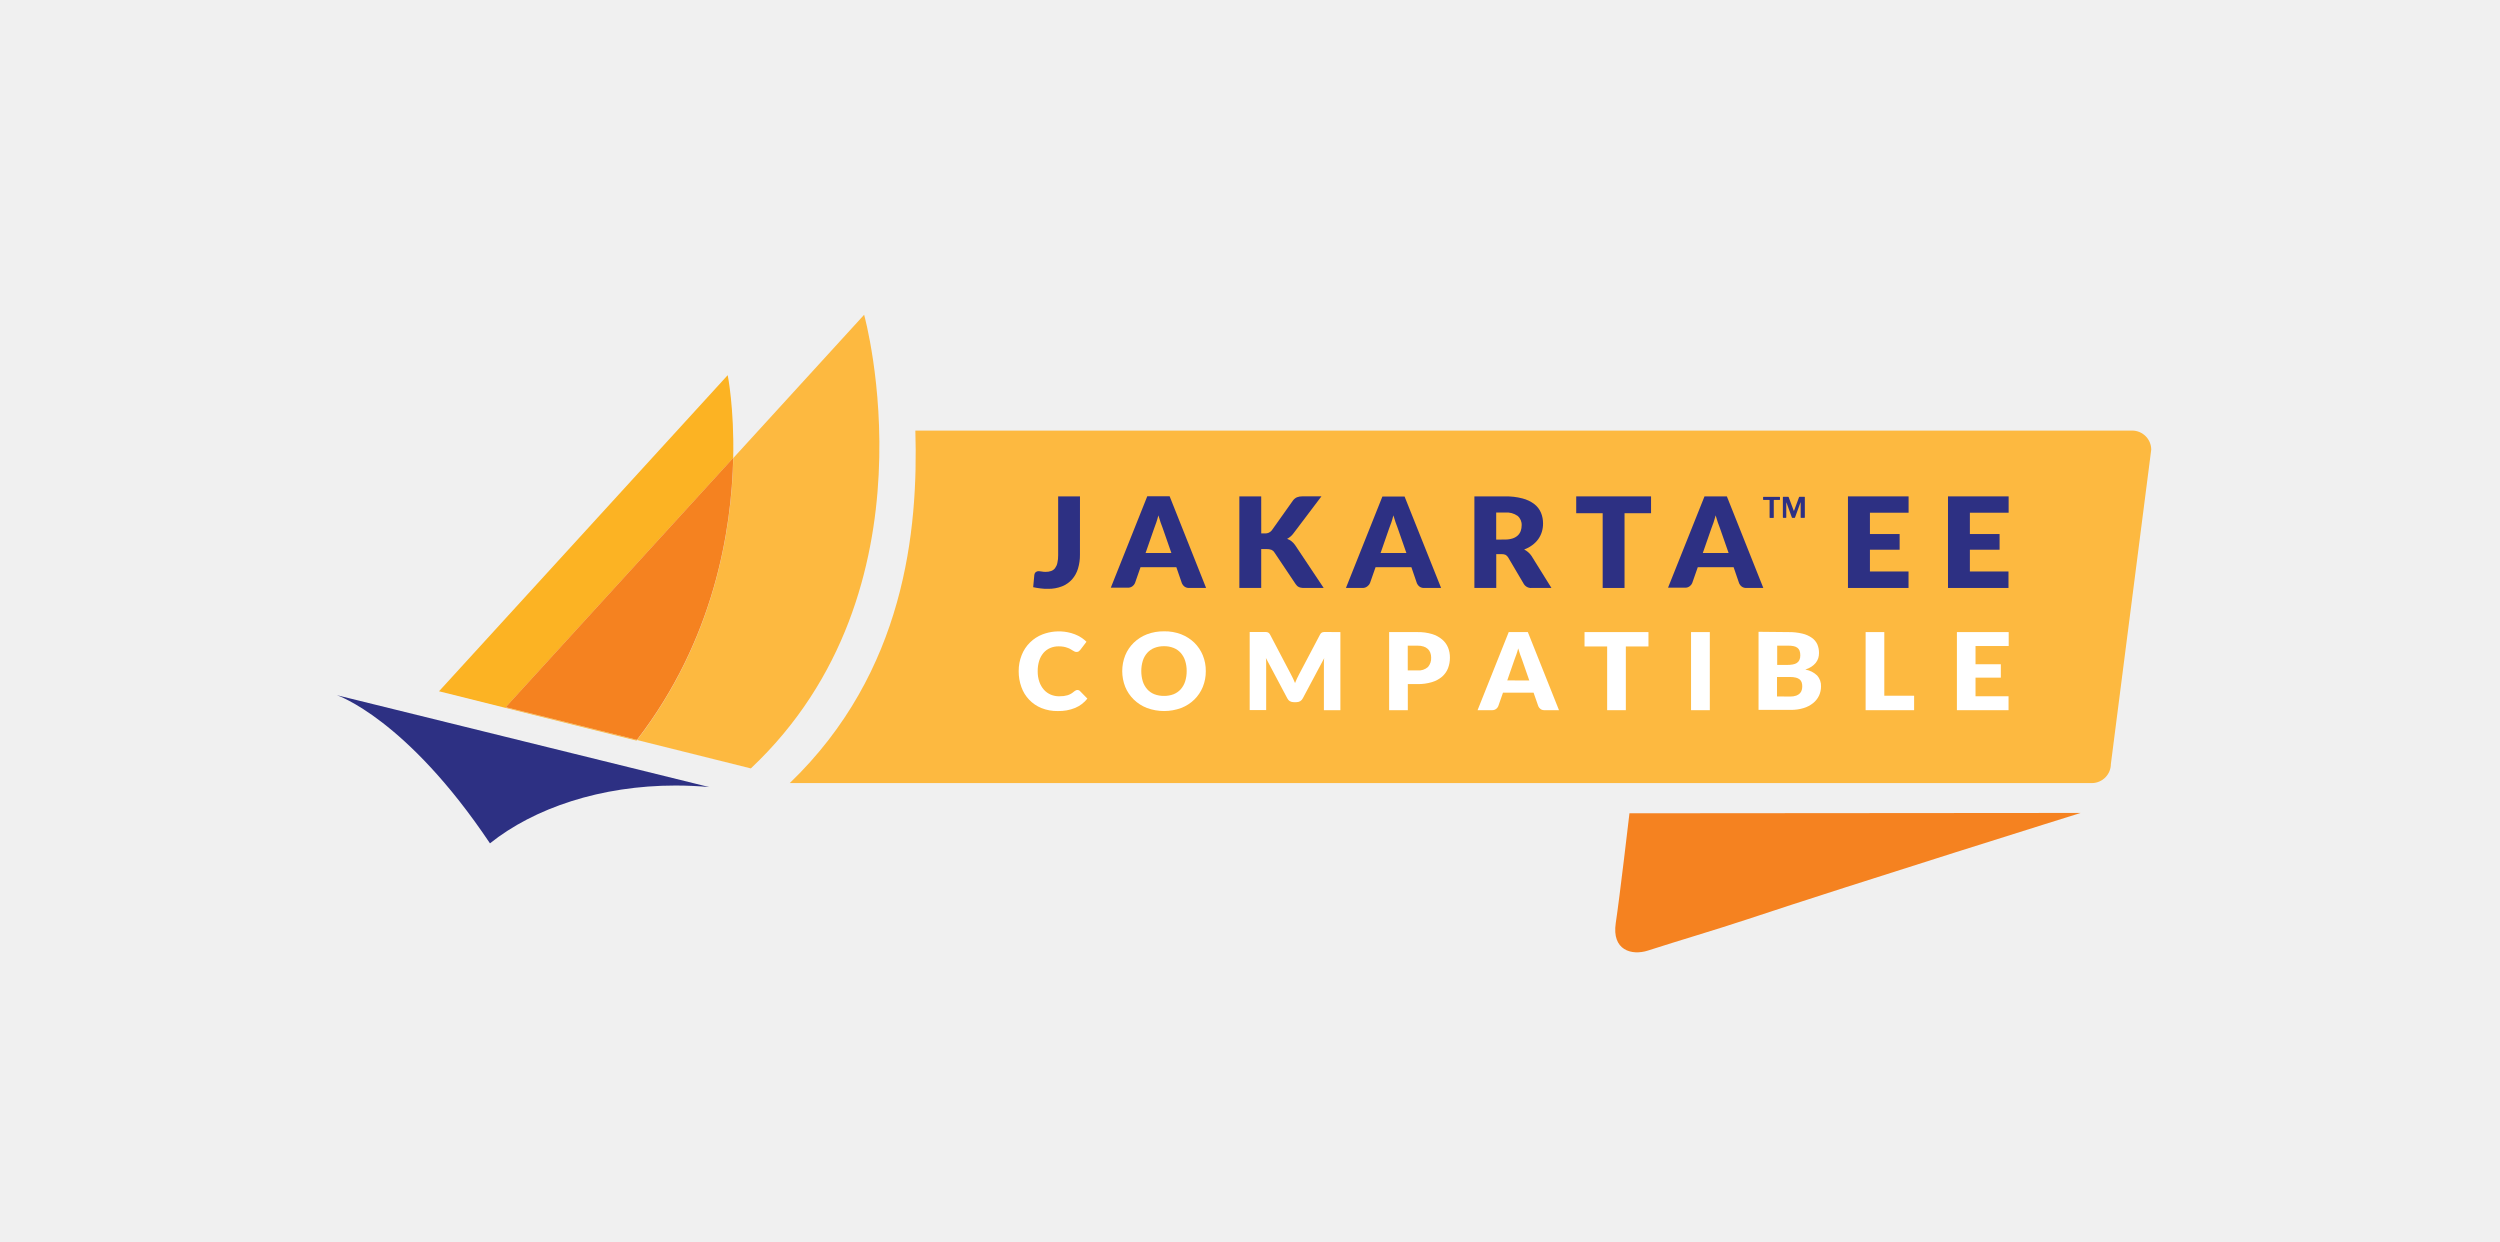
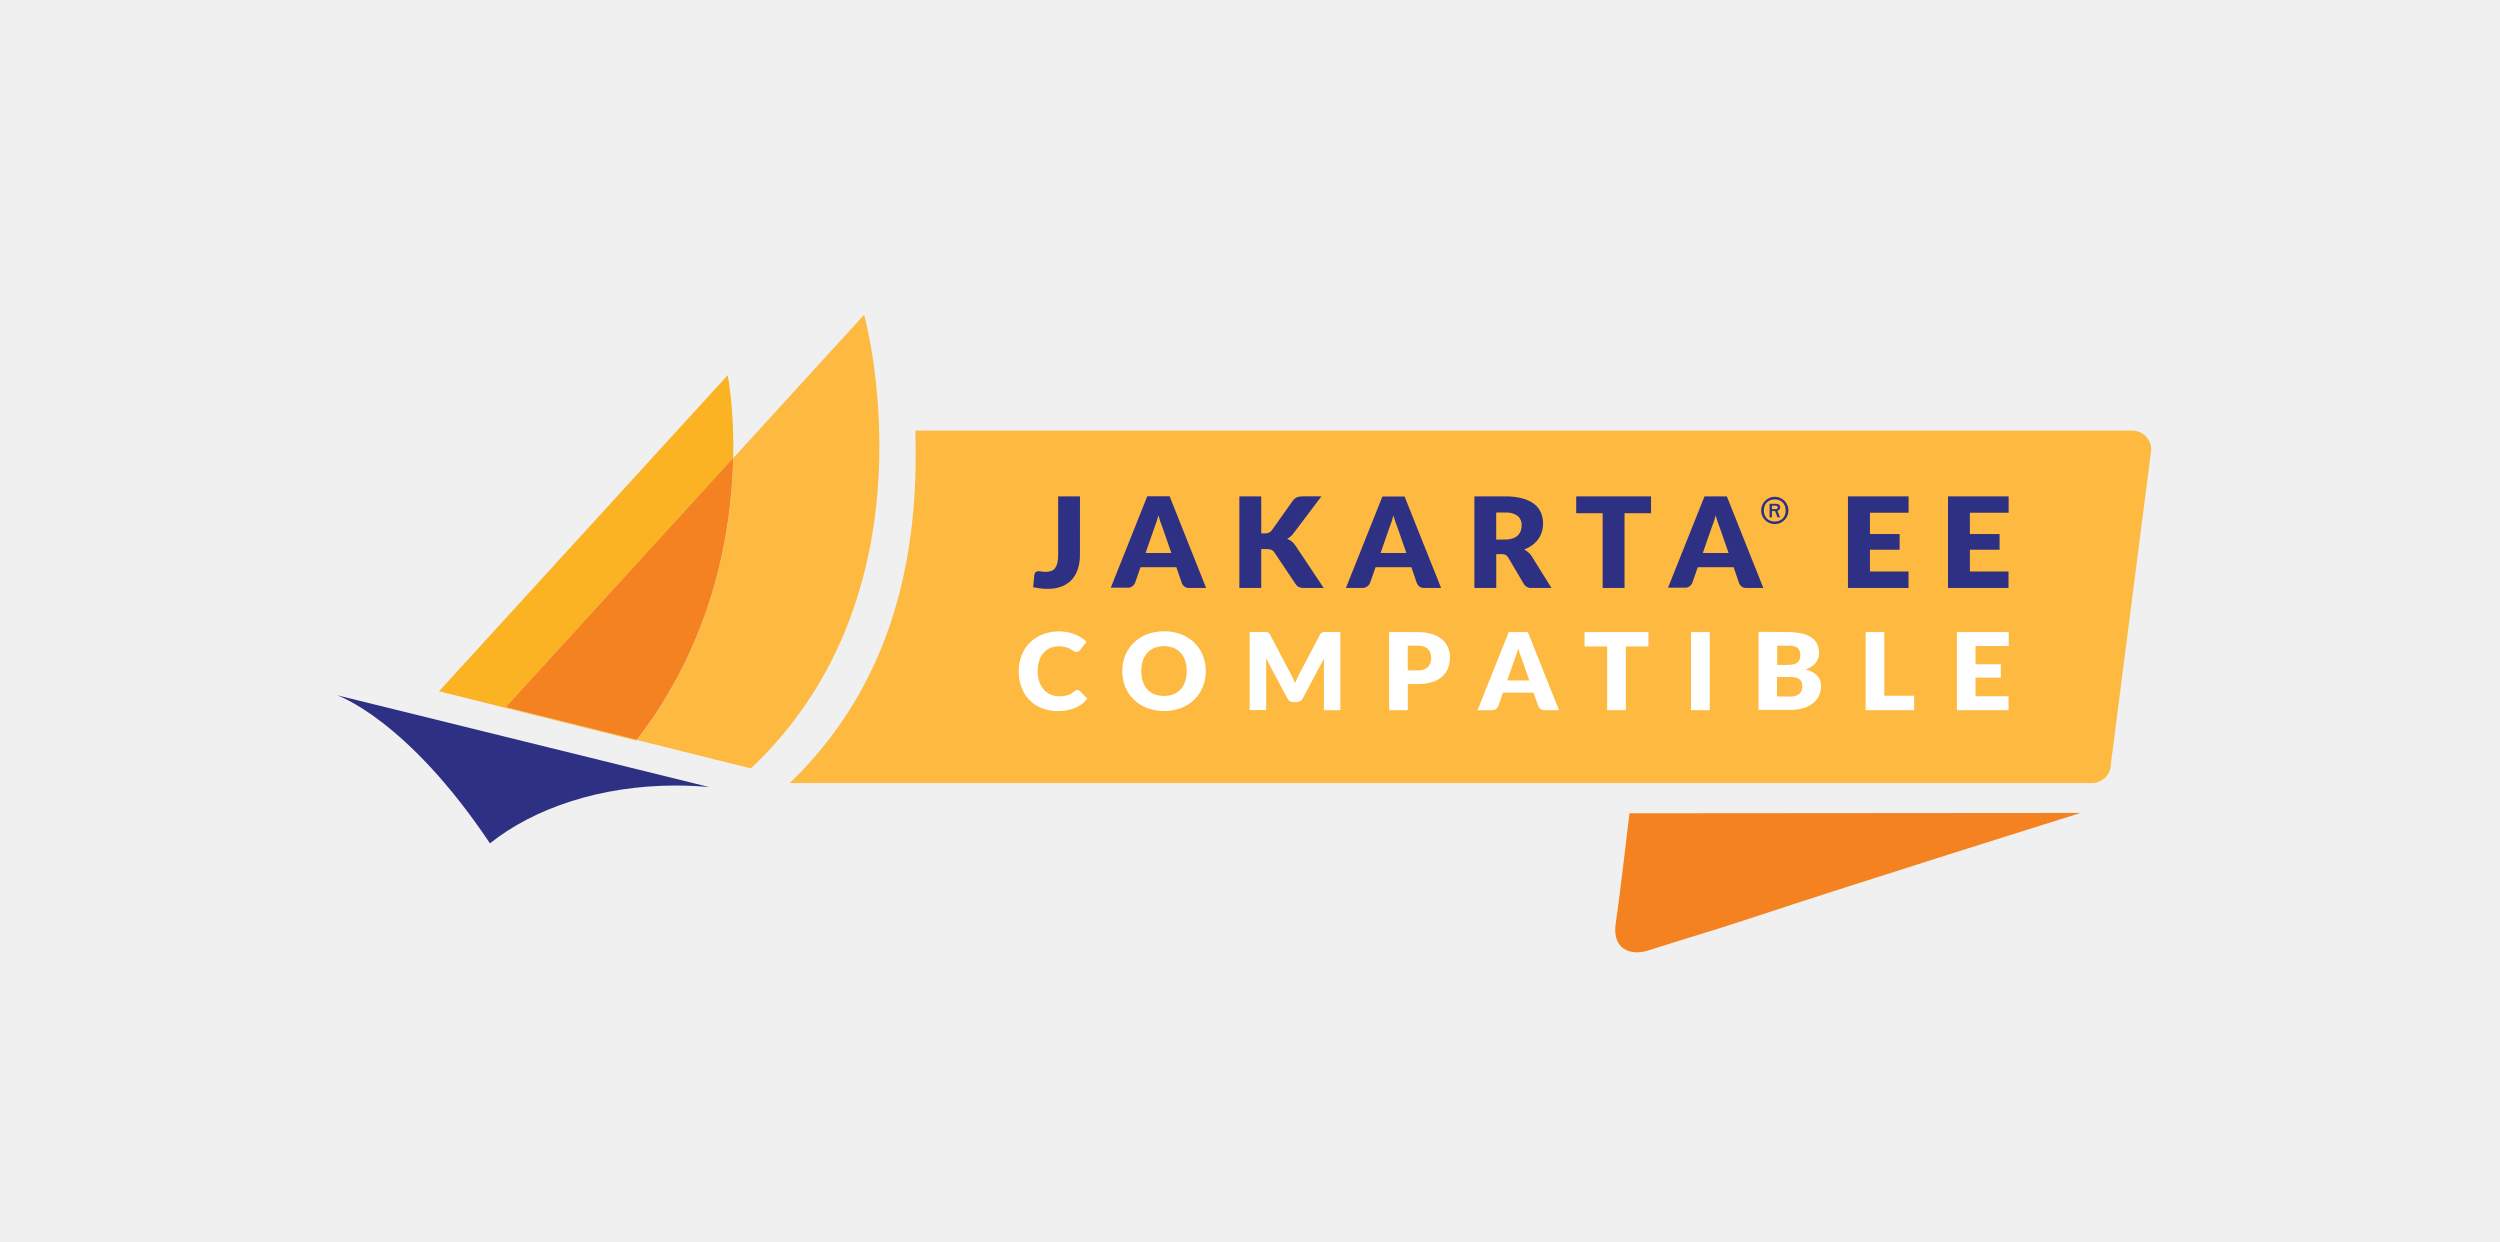
<svg xmlns="http://www.w3.org/2000/svg" version="1.1" id="Layer_1" x="0px" y="0px" viewBox="0 0 841.89 418.16" style="enable-background:new 0 0 841.89 418.16;" xml:space="preserve">
  <style type="text/css">
	.st0{fill:#F58220;}
	.st1{fill:#FDB940;}
	.st2{fill:#FCB323;}
	.st3{fill:#2D3083;}
	.st4{fill:#FFFFFF;}
</style>
  <path class="st0" d="M548.73,273.88l151.95-0.12c0,0-75.35,23.54-112.82,36c-10.92,3.61-22,6.83-32.92,10.35  c-5.48,1.77-12.22-0.12-10.82-9.3C545.44,302.12,548.73,273.88,548.73,273.88z" />
  <path class="st1" d="M718,145H308.25c1,33.5-3.46,81.31-42.29,118.71h438.47c3.54-0.01,6.41-2.88,6.42-6.42l13.59-105.87  C724.43,147.87,721.55,145,718,145z" />
  <path class="st1" d="M291,106l-44.06,48.25c-0.53,24.46-6.48,61.29-32.42,94.95l38.33,9.57C316.78,198.55,291,106,291,106z" />
  <path class="st2" d="M246.91,154.24c0.37-16.9-1.85-27.9-1.85-27.9l-97.22,106.45l66.49,16.6l0.16-0.2l-44.21-11L246.91,154.24z" />
  <path class="st0" d="M170.28,238.15l44.21,11c25.94-33.66,31.89-70.49,32.42-94.95L170.28,238.15z" />
  <path class="st3" d="M227.5,264.53c3.85,0,7.63,0.18,11.34,0.52l-125.4-30.94c0,0,23.33,7.74,51.56,49.89  C179.87,272.11,202.35,264.53,227.5,264.53z" />
  <path class="st3" d="M363.68,186.79c0.02,1.59-0.2,3.17-0.66,4.69c-0.4,1.34-1.08,2.58-2,3.63c-0.93,1.03-2.08,1.83-3.36,2.34  c-1.52,0.59-3.13,0.88-4.76,0.84c-0.83,0-1.65,0-2.46-0.13c-0.84-0.1-1.68-0.24-2.51-0.42l0.39-4.17c0.04-0.34,0.2-0.66,0.46-0.88  c0.32-0.25,0.71-0.37,1.11-0.34c0.31,0.01,0.61,0.05,0.91,0.11c0.43,0.09,0.87,0.13,1.31,0.12c0.63,0.02,1.26-0.08,1.86-0.29  c0.52-0.18,0.98-0.51,1.32-0.95c0.38-0.52,0.65-1.11,0.78-1.74c0.2-0.87,0.29-1.77,0.27-2.66v-19.78h7.35L363.68,186.79z" />
  <path class="st3" d="M406.16,198h-5.7c-0.55,0.03-1.09-0.13-1.55-0.44c-0.39-0.28-0.7-0.67-0.89-1.11l-1.88-5.45h-12.06l-1.87,5.36  c-0.18,0.43-0.48,0.8-0.86,1.07c-0.44,0.33-0.99,0.5-1.54,0.48h-5.74l12.28-30.79h7.53L406.16,198z M394.47,186.23l-2.94-8.43  c-0.22-0.54-0.45-1.17-0.7-1.89s-0.49-1.51-0.74-2.36c-0.21,0.86-0.45,1.66-0.7,2.39s-0.47,1.37-0.69,1.9l-2.92,8.39L394.47,186.23z  " />
-   <path class="st3" d="M424.73,179.63h1.18c0.9,0.08,1.78-0.3,2.35-1l7.14-10.06c0.35-0.48,0.82-0.87,1.36-1.11  c0.58-0.22,1.2-0.33,1.82-0.31H445l-9.41,12.45c-0.56,0.78-1.3,1.41-2.15,1.86c0.54,0.19,1.05,0.47,1.5,0.82  c0.49,0.39,0.91,0.86,1.26,1.38l9.56,14.34h-6.57c-0.36,0.01-0.72-0.03-1.08-0.09c-0.27-0.04-0.53-0.13-0.77-0.25  c-0.21-0.11-0.4-0.24-0.57-0.41c-0.17-0.17-0.32-0.36-0.46-0.56l-7.18-10.71c-0.24-0.38-0.59-0.67-1-0.84  c-0.52-0.18-1.07-0.26-1.62-0.24h-1.79V198h-7.36v-30.84h7.36L424.73,179.63z" />
+   <path class="st3" d="M424.73,179.63h1.18c0.9,0.08,1.78-0.3,2.35-1l7.14-10.06c0.35-0.48,0.82-0.87,1.36-1.11  c0.58-0.22,1.2-0.33,1.82-0.31H445l-9.41,12.45c-0.56,0.78-1.3,1.41-2.15,1.86c0.54,0.19,1.05,0.47,1.5,0.82  c0.49,0.39,0.91,0.86,1.26,1.38l9.56,14.34h-6.57c-0.36,0.01-0.72-0.03-1.08-0.09c-0.27-0.04-0.53-0.13-0.77-0.25  c-0.21-0.11-0.4-0.24-0.57-0.41s-0.32-0.36-0.46-0.56l-7.18-10.71c-0.24-0.38-0.59-0.67-1-0.84c-0.52-0.18-1.07-0.26-1.62-0.24  h-1.79V198h-7.36v-30.84h7.36L424.73,179.63z" />
  <path class="st3" d="M485.3,198h-5.7c-0.55,0.03-1.09-0.13-1.55-0.44c-0.39-0.28-0.7-0.67-0.89-1.11l-1.87-5.45h-12.06l-1.88,5.36  c-0.18,0.43-0.48,0.8-0.86,1.07c-0.42,0.35-0.94,0.55-1.49,0.57h-5.75l12.28-30.79H473L485.3,198z M473.61,186.23l-2.94-8.43  c-0.22-0.54-0.45-1.17-0.7-1.89s-0.49-1.51-0.74-2.36c-0.21,0.86-0.44,1.66-0.69,2.39s-0.48,1.37-0.7,1.9l-2.92,8.39L473.61,186.23z  " />
  <path class="st3" d="M522.46,198h-6.66c-1.07,0.09-2.09-0.44-2.65-1.35l-5.27-8.94c-0.21-0.34-0.49-0.63-0.83-0.84  c-0.4-0.19-0.85-0.28-1.3-0.26h-1.88V198h-7.36v-30.84h10.32c1.98-0.04,3.95,0.19,5.87,0.69c1.45,0.37,2.81,1.01,4,1.91  c0.98,0.76,1.75,1.76,2.23,2.9c0.48,1.15,0.71,2.39,0.7,3.63c0.01,0.96-0.13,1.91-0.41,2.83c-0.27,0.88-0.68,1.71-1.22,2.46  c-0.56,0.77-1.23,1.44-2,2c-0.83,0.62-1.75,1.11-2.73,1.46c0.48,0.25,0.93,0.55,1.34,0.9c0.44,0.37,0.82,0.8,1.14,1.28L522.46,198z   M506.83,181.69c0.87,0.02,1.73-0.11,2.56-0.37c0.64-0.2,1.23-0.54,1.73-1c0.45-0.42,0.79-0.95,1-1.53  c0.21-0.61,0.31-1.25,0.31-1.89c0.06-1.21-0.44-2.38-1.36-3.17c-1.23-0.86-2.72-1.26-4.22-1.14h-3v9.13L506.83,181.69z" />
  <path class="st3" d="M556,172.83h-8.93V198h-7.36v-25.17h-8.91v-5.67H556V172.83z" />
  <path class="st3" d="M593.81,198h-5.7c-0.55,0.03-1.09-0.13-1.55-0.44c-0.39-0.28-0.7-0.67-0.89-1.11L583.8,191h-12.06l-1.88,5.36  c-0.18,0.43-0.48,0.8-0.86,1.07c-0.44,0.33-0.98,0.5-1.53,0.48h-5.75L574,167.16h7.53L593.81,198z M582.12,186.23l-2.94-8.43  c-0.22-0.54-0.45-1.17-0.7-1.89s-0.49-1.51-0.74-2.36c-0.21,0.86-0.45,1.66-0.69,2.39s-0.48,1.37-0.7,1.9l-2.92,8.39L582.12,186.23z  " />
  <path class="st3" d="M629.71,172.66v7.18h10v5.28h-10v7.33h13V198h-20.4v-30.84h20.42v5.5H629.71z" />
  <path class="st3" d="M663.37,172.66v7.18h10v5.28h-10v7.33h13V198H656v-30.84h20.42v5.5H663.37z" />
  <path class="st4" d="M362.81,232.35c0.15,0,0.31,0.03,0.45,0.08c0.16,0.07,0.31,0.16,0.43,0.29l2.49,2.54  c-1.08,1.37-2.49,2.45-4.1,3.13c-1.85,0.75-3.83,1.11-5.83,1.06c-1.89,0.04-3.77-0.3-5.53-1c-3.17-1.28-5.63-3.86-6.76-7.08  c-0.62-1.71-0.93-3.53-0.91-5.35c-0.02-1.85,0.32-3.68,1-5.4c1.26-3.22,3.82-5.76,7.05-7c2.67-1.01,5.56-1.26,8.36-0.73  c0.86,0.16,1.7,0.4,2.52,0.72c0.76,0.29,1.48,0.66,2.16,1.11c0.63,0.41,1.21,0.88,1.74,1.4l-2.11,2.76  c-0.14,0.18-0.31,0.33-0.49,0.47c-0.23,0.15-0.51,0.21-0.78,0.2c-0.22,0-0.43-0.04-0.63-0.14c-0.22-0.11-0.43-0.22-0.63-0.35  l-0.74-0.45c-0.31-0.19-0.65-0.34-1-0.45c-0.42-0.16-0.84-0.28-1.28-0.36c-0.57-0.1-1.14-0.15-1.72-0.14  c-0.98-0.01-1.95,0.18-2.85,0.56c-0.86,0.37-1.63,0.93-2.24,1.63c-0.65,0.78-1.15,1.67-1.45,2.64c-0.36,1.15-0.53,2.35-0.51,3.56  c-0.02,1.22,0.17,2.44,0.57,3.59c0.34,0.98,0.86,1.88,1.54,2.65c0.63,0.7,1.41,1.26,2.28,1.63c0.88,0.37,1.83,0.56,2.79,0.56  c0.52,0,1.04-0.03,1.56-0.08c0.45-0.06,0.89-0.15,1.32-0.27c0.4-0.13,0.79-0.3,1.16-0.51c0.39-0.24,0.75-0.5,1.09-0.8  c0.15-0.12,0.31-0.22,0.48-0.3C362.41,232.42,362.61,232.36,362.81,232.35z" />
  <path class="st4" d="M406.06,226c0.02,1.82-0.32,3.62-1,5.31c-0.65,1.6-1.62,3.05-2.85,4.26c-1.27,1.24-2.78,2.21-4.44,2.85  c-3.72,1.37-7.8,1.37-11.52,0c-1.66-0.64-3.17-1.61-4.45-2.85c-1.24-1.21-2.22-2.66-2.87-4.26c-1.35-3.41-1.35-7.21,0-10.62  c0.65-1.6,1.63-3.05,2.87-4.25c1.28-1.24,2.79-2.2,4.45-2.84c1.84-0.69,3.8-1.03,5.77-1c1.96-0.04,3.91,0.3,5.75,1  c1.65,0.64,3.16,1.61,4.44,2.84c1.23,1.21,2.2,2.66,2.85,4.26C405.74,222.38,406.08,224.18,406.06,226z M399.62,226  c0.02-1.19-0.16-2.38-0.52-3.51c-0.31-0.97-0.82-1.87-1.5-2.64c-0.66-0.73-1.48-1.3-2.39-1.66c-1.02-0.4-2.11-0.6-3.21-0.58  c-1.11-0.02-2.22,0.18-3.25,0.58c-0.92,0.36-1.74,0.93-2.4,1.66c-0.68,0.77-1.19,1.67-1.5,2.64c-0.69,2.28-0.69,4.72,0,7  c0.31,0.97,0.82,1.87,1.5,2.64c0.66,0.73,1.48,1.3,2.4,1.66c1.04,0.39,2.14,0.58,3.25,0.56c1.1,0.02,2.18-0.17,3.21-0.56  c0.91-0.37,1.73-0.93,2.39-1.66c0.68-0.77,1.19-1.67,1.5-2.64C399.46,228.36,399.63,227.18,399.62,226z" />
  <path class="st4" d="M451.38,212.86v26.3h-5.55V224c0-0.35,0-0.72,0-1.13s0.06-0.83,0.11-1.25l-7.2,13.52c-0.2,0.41-0.51,0.76-0.9,1  c-0.4,0.22-0.85,0.33-1.3,0.32h-0.85c-0.45,0.01-0.9-0.1-1.3-0.32c-0.39-0.24-0.7-0.59-0.9-1l-7.19-13.55l0.09,1.27  c0,0.41,0,0.79,0,1.14v15.13h-5.55v-26.3h4.8h0.72c0.19,0.01,0.37,0.05,0.55,0.11c0.16,0.06,0.31,0.16,0.43,0.28  c0.16,0.15,0.29,0.33,0.39,0.53l7,13.34c0.25,0.46,0.48,0.93,0.72,1.42s0.45,1,0.66,1.52c0.21-0.53,0.43-1.05,0.66-1.55  s0.47-1,0.73-1.45l7-13.28c0.1-0.2,0.23-0.38,0.38-0.53c0.12-0.12,0.27-0.22,0.43-0.28c0.18-0.06,0.36-0.1,0.55-0.11h0.72  L451.38,212.86z" />
  <path class="st4" d="M477.34,212.86c1.66-0.03,3.32,0.19,4.92,0.66c1.24,0.37,2.39,0.99,3.38,1.82c0.88,0.73,1.56,1.67,2,2.72  c0.43,1.08,0.64,2.23,0.63,3.39c0.01,1.23-0.21,2.46-0.65,3.61c-0.43,1.09-1.12,2.05-2,2.82c-1,0.84-2.15,1.46-3.4,1.83  c-1.58,0.47-3.22,0.69-4.86,0.66h-3.27v8.79h-6.29v-26.3L477.34,212.86z M477.34,225.77c1.28,0.12,2.56-0.29,3.53-1.14  c0.76-0.88,1.15-2.02,1.08-3.18c0.01-0.56-0.09-1.12-0.28-1.64c-0.17-0.48-0.46-0.92-0.84-1.27c-0.41-0.38-0.9-0.66-1.43-0.82  c-0.67-0.21-1.36-0.31-2.06-0.29h-3.27v8.34H477.34z" />
  <path class="st4" d="M525,239.16h-4.88c-0.47,0.02-0.93-0.11-1.32-0.37c-0.33-0.24-0.59-0.57-0.76-0.95l-1.6-4.58h-10.3l-1.6,4.58  c-0.16,0.37-0.41,0.68-0.74,0.91c-0.38,0.28-0.84,0.42-1.31,0.41h-4.91l10.49-26.3h6.44L525,239.16z M515,229.16l-2.51-7.21  c-0.19-0.45-0.39-1-0.6-1.61s-0.42-1.29-0.63-2c-0.18,0.73-0.38,1.41-0.59,2s-0.41,1.16-0.6,1.62l-2.49,7.17L515,229.16z" />
-   <path class="st4" d="M555.13,217.7h-7.62v21.46h-6.29V217.7h-7.62v-4.84h21.53V217.7z" />
+   <path class="st4" d="M555.13,217.7h-7.62v21.46h-6.29V217.7h-7.62v-4.84h21.53L555.13,217.7L555.13,217.7z" />
  <path class="st4" d="M575.79,239.16h-6.32v-26.3h6.32V239.16z" />
  <path class="st4" d="M602.17,212.86c1.61-0.03,3.21,0.14,4.78,0.51c1.15,0.26,2.24,0.74,3.21,1.42c0.8,0.56,1.44,1.32,1.84,2.21  c0.39,0.93,0.58,1.93,0.56,2.94c0,0.58-0.08,1.16-0.25,1.71c-0.18,0.55-0.46,1.07-0.82,1.53c-0.41,0.51-0.89,0.95-1.44,1.31  c-0.65,0.42-1.36,0.76-2.1,1c1.51,0.24,2.9,0.94,4,2c0.88,1,1.35,2.31,1.29,3.65c0,1.08-0.22,2.14-0.67,3.12  c-0.47,0.98-1.15,1.84-2,2.52c-0.95,0.76-2.03,1.32-3.19,1.67c-1.41,0.43-2.87,0.63-4.34,0.61H592.2v-26.3L602.17,212.86z   M598.48,217.43v6.49h3.28c0.63,0.01,1.26-0.04,1.88-0.14c0.5-0.08,0.98-0.24,1.42-0.5c0.39-0.24,0.7-0.59,0.89-1  c0.22-0.5,0.33-1.04,0.31-1.59c0.01-0.53-0.07-1.06-0.24-1.56c-0.15-0.4-0.41-0.74-0.75-1c-0.38-0.27-0.81-0.45-1.27-0.54  c-0.6-0.12-1.22-0.17-1.83-0.16L598.48,217.43z M602.91,234.56c0.68,0.02,1.36-0.09,2-0.31c0.47-0.17,0.89-0.44,1.24-0.79  c0.29-0.32,0.5-0.7,0.61-1.11c0.11-0.4,0.16-0.82,0.16-1.24c0.01-0.44-0.06-0.88-0.19-1.3c-0.13-0.39-0.36-0.74-0.67-1  c-0.37-0.29-0.8-0.5-1.25-0.61c-0.65-0.16-1.33-0.23-2-0.22h-4.39v6.56L602.91,234.56z" />
  <path class="st4" d="M644.59,234.29v4.87h-16.33v-26.3h6.29v21.43L644.59,234.29z" />
  <path class="st4" d="M665.27,217.55v6.14h8.52v4.51h-8.52v6.27h11.12v4.69H659v-26.3h17.44v4.69H665.27z" />
  <g>
-     <path class="st3" d="M593.74,167.47c0-0.1,0.05-0.15,0.15-0.15h5.36c0.11,0,0.17,0.05,0.17,0.15v0.75c0,0.09-0.05,0.14-0.15,0.14   h-1.83c-0.07,0-0.11,0.03-0.11,0.09v5.79c0,0.11-0.05,0.17-0.14,0.17h-1.15c-0.08,0-0.12-0.05-0.12-0.15v-5.79   c0-0.07-0.04-0.11-0.11-0.11h-1.93c-0.1,0-0.15-0.05-0.15-0.14V167.47z M600.44,174.35c-0.04-0.04-0.05-0.08-0.05-0.15v-6.72   c0-0.11,0.05-0.17,0.15-0.17h1.62c0.06,0,0.11,0.01,0.14,0.03c0.03,0.02,0.05,0.06,0.06,0.11l1.68,4.51   c0.04,0.1,0.09,0.1,0.14-0.02l1.63-4.45c0.03-0.12,0.09-0.18,0.18-0.18h1.68c0.08,0,0.12,0.05,0.12,0.15v6.74   c0,0.07-0.02,0.12-0.05,0.15c-0.03,0.03-0.08,0.05-0.15,0.05h-1.02c-0.07,0-0.12-0.01-0.15-0.04s-0.04-0.07-0.04-0.13v-5   c0-0.04-0.01-0.06-0.02-0.06c-0.02,0-0.03,0.02-0.05,0.06l-1.82,5.03c-0.03,0.09-0.09,0.14-0.18,0.14h-0.69   c-0.1,0-0.17-0.05-0.2-0.14l-1.8-4.97c-0.01-0.04-0.03-0.06-0.05-0.06c-0.02,0-0.03,0.03-0.03,0.08v4.93   c0,0.05-0.01,0.09-0.03,0.11c-0.02,0.03-0.07,0.04-0.14,0.04h-0.81C600.52,174.41,600.48,174.39,600.44,174.35z" />
+     <path class="st3" d="M595.37,175.87c-0.71-0.41-1.26-0.97-1.67-1.67s-0.62-1.47-0.62-2.3s0.21-1.6,0.62-2.31   c0.41-0.71,0.97-1.26,1.67-1.67c0.71-0.41,1.48-0.62,2.31-0.62c0.82,0,1.58,0.21,2.29,0.62c0.71,0.41,1.26,0.97,1.67,1.67   c0.41,0.71,0.62,1.48,0.62,2.31s-0.21,1.6-0.62,2.3s-0.97,1.25-1.67,1.67c-0.7,0.41-1.47,0.62-2.3,0.62   C596.84,176.49,596.07,176.28,595.37,175.87z M600.32,174.61c0.67-0.67,1.01-1.58,1.01-2.7c0-0.74-0.15-1.4-0.46-1.96   s-0.74-1-1.29-1.31s-1.19-0.46-1.91-0.46c-1.1,0-1.99,0.34-2.67,1.02c-0.67,0.68-1.01,1.58-1.01,2.71s0.34,2.03,1.01,2.7   s1.56,1.01,2.67,1.01C598.77,175.62,599.65,175.28,600.32,174.61z M599.38,174.18c-0.02,0.03-0.04,0.04-0.07,0.04h-0.67   c-0.04,0-0.07-0.03-0.1-0.08l-0.73-1.96c0-0.01,0-0.03-0.01-0.05s-0.05-0.03-0.12-0.03h-0.89c-0.05,0-0.08,0.03-0.08,0.08v1.92   c0,0.08-0.03,0.12-0.1,0.12h-0.6c-0.06,0-0.1-0.03-0.1-0.1v-4.37c0-0.06,0.02-0.1,0.06-0.1h1.98c0.49,0,0.87,0.1,1.14,0.3   s0.4,0.48,0.4,0.86c0,0.59-0.3,0.99-0.9,1.19c-0.03,0-0.03,0.02-0.02,0.06l0.81,2.02C599.4,174.12,599.4,174.15,599.38,174.18z    M598.68,170.88c0-0.4-0.3-0.6-0.89-0.6h-0.98c-0.01,0-0.03,0-0.05,0c-0.02,0-0.03,0.01-0.04,0.02s-0.01,0.03-0.01,0.06v1.02   c0,0.05,0.03,0.08,0.08,0.08h1.06C598.4,171.46,598.68,171.27,598.68,170.88z" />
  </g>
</svg>
